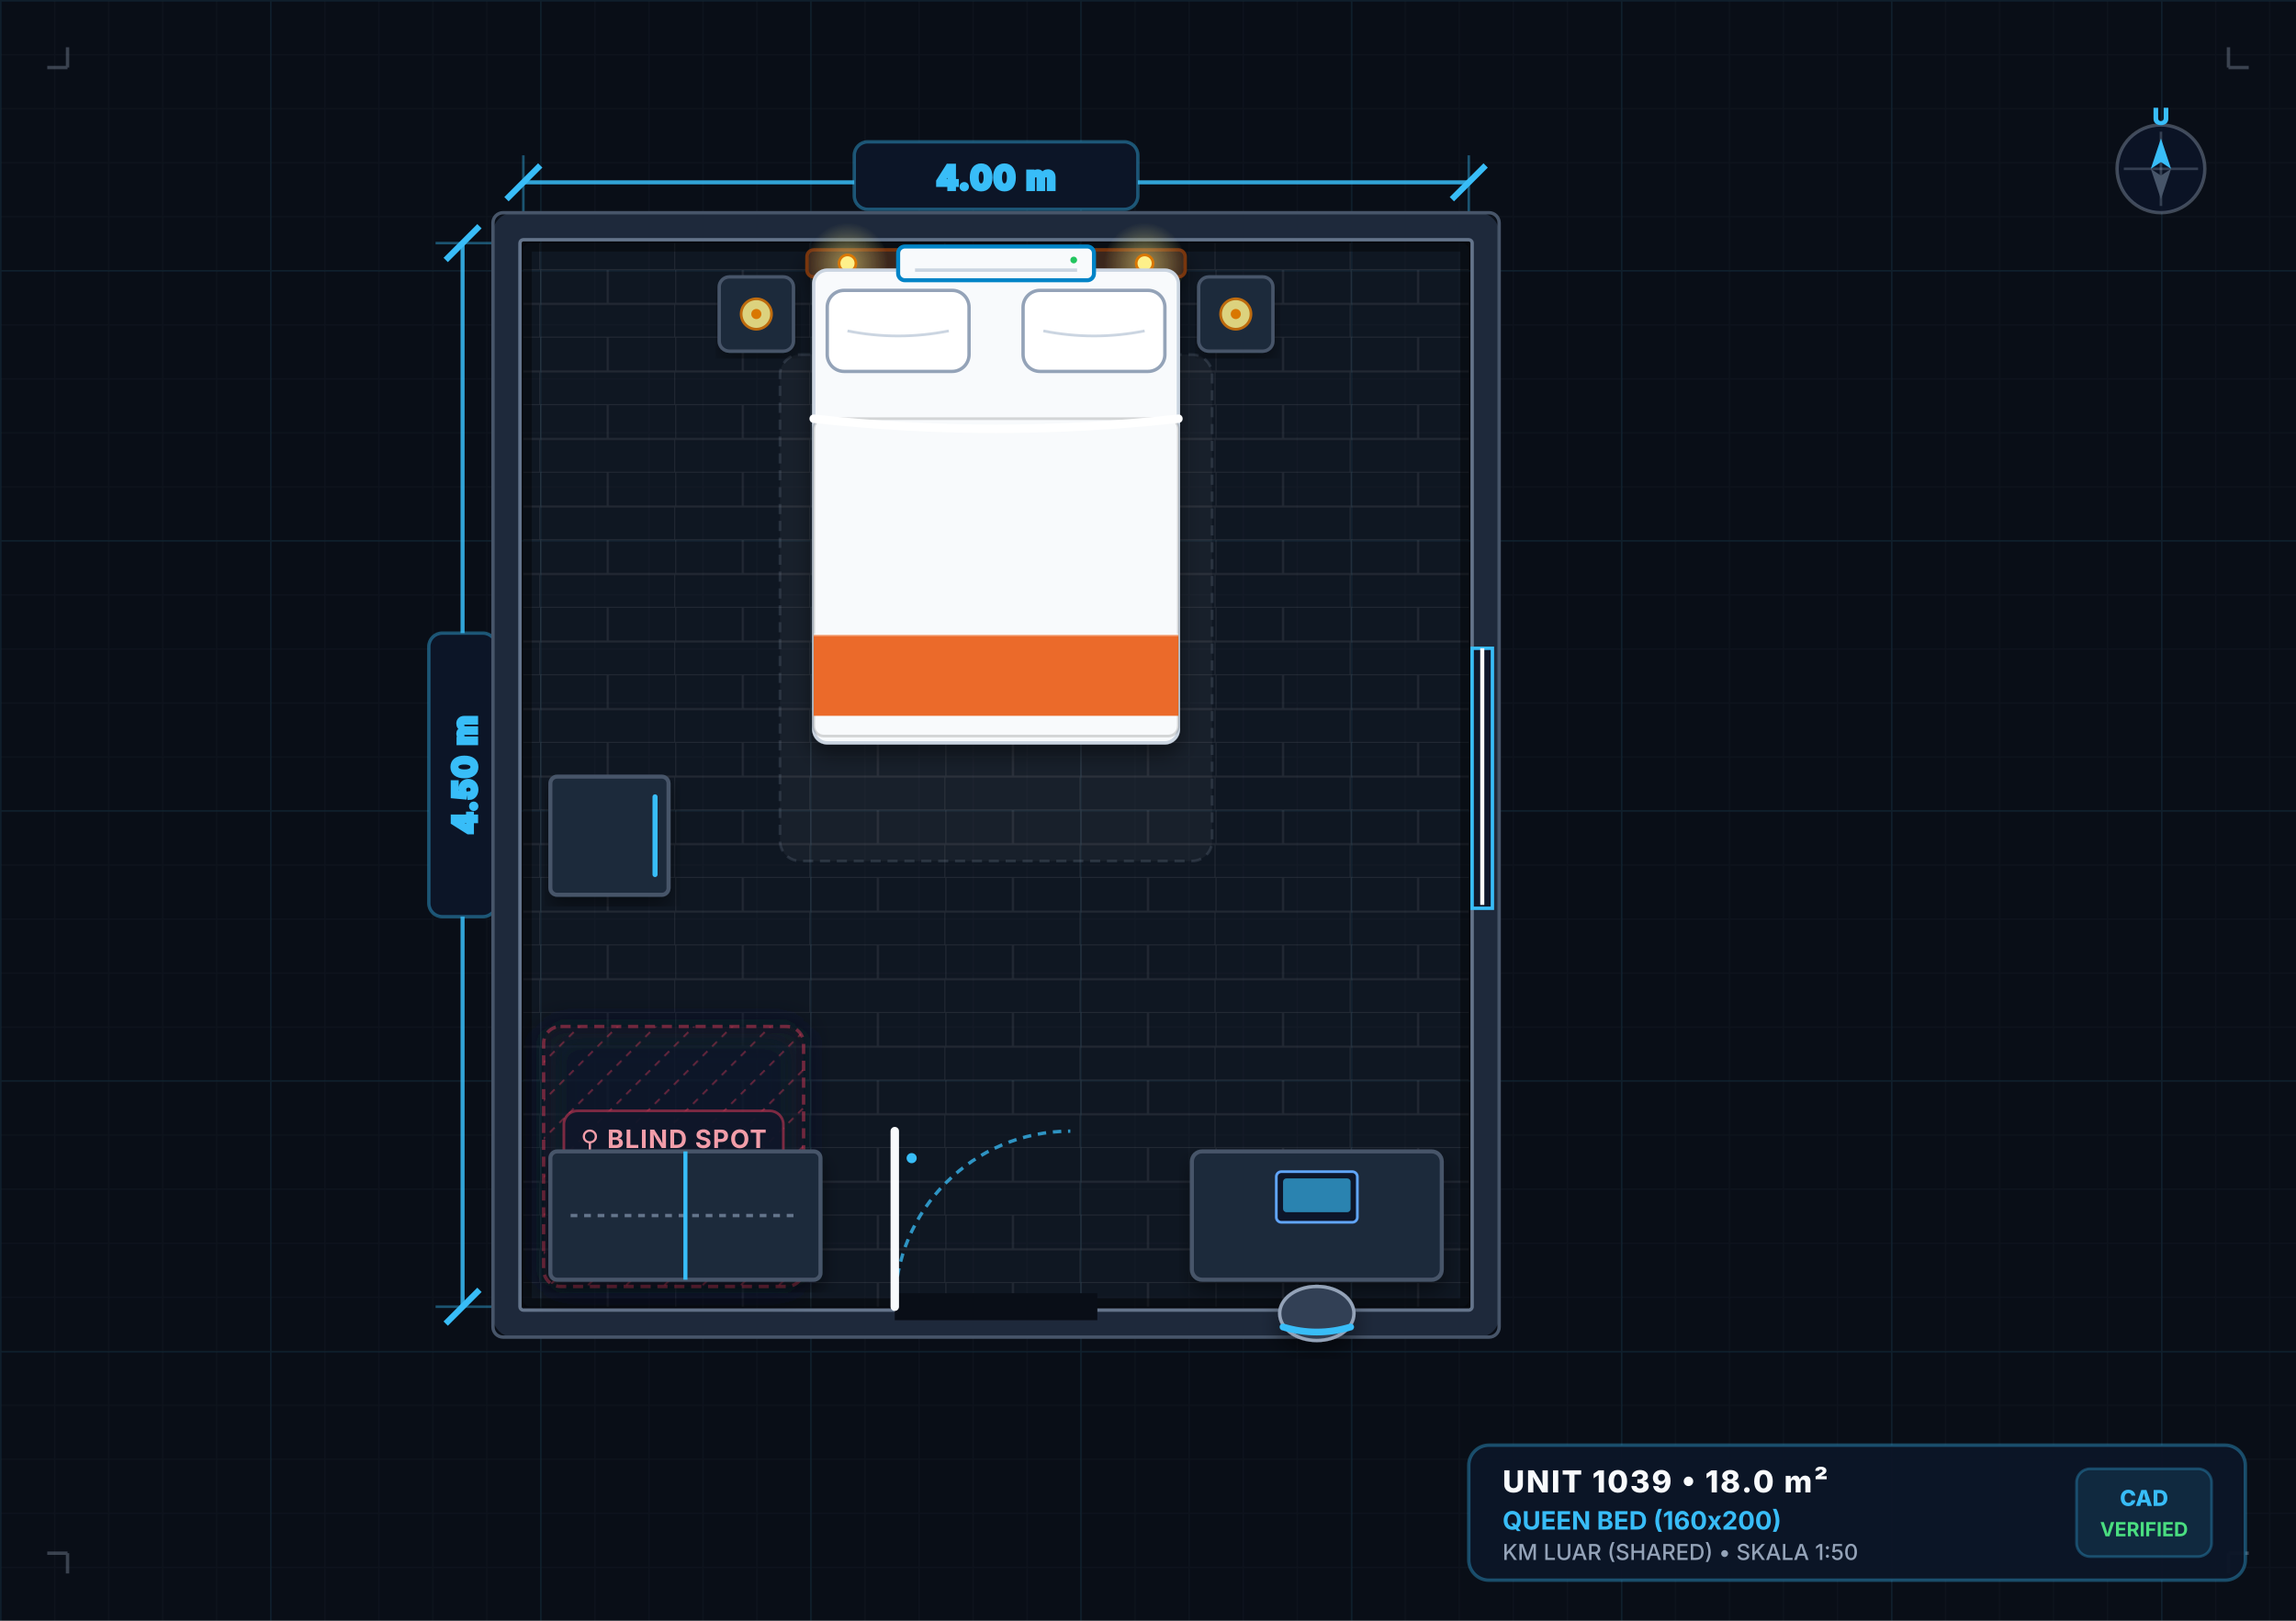
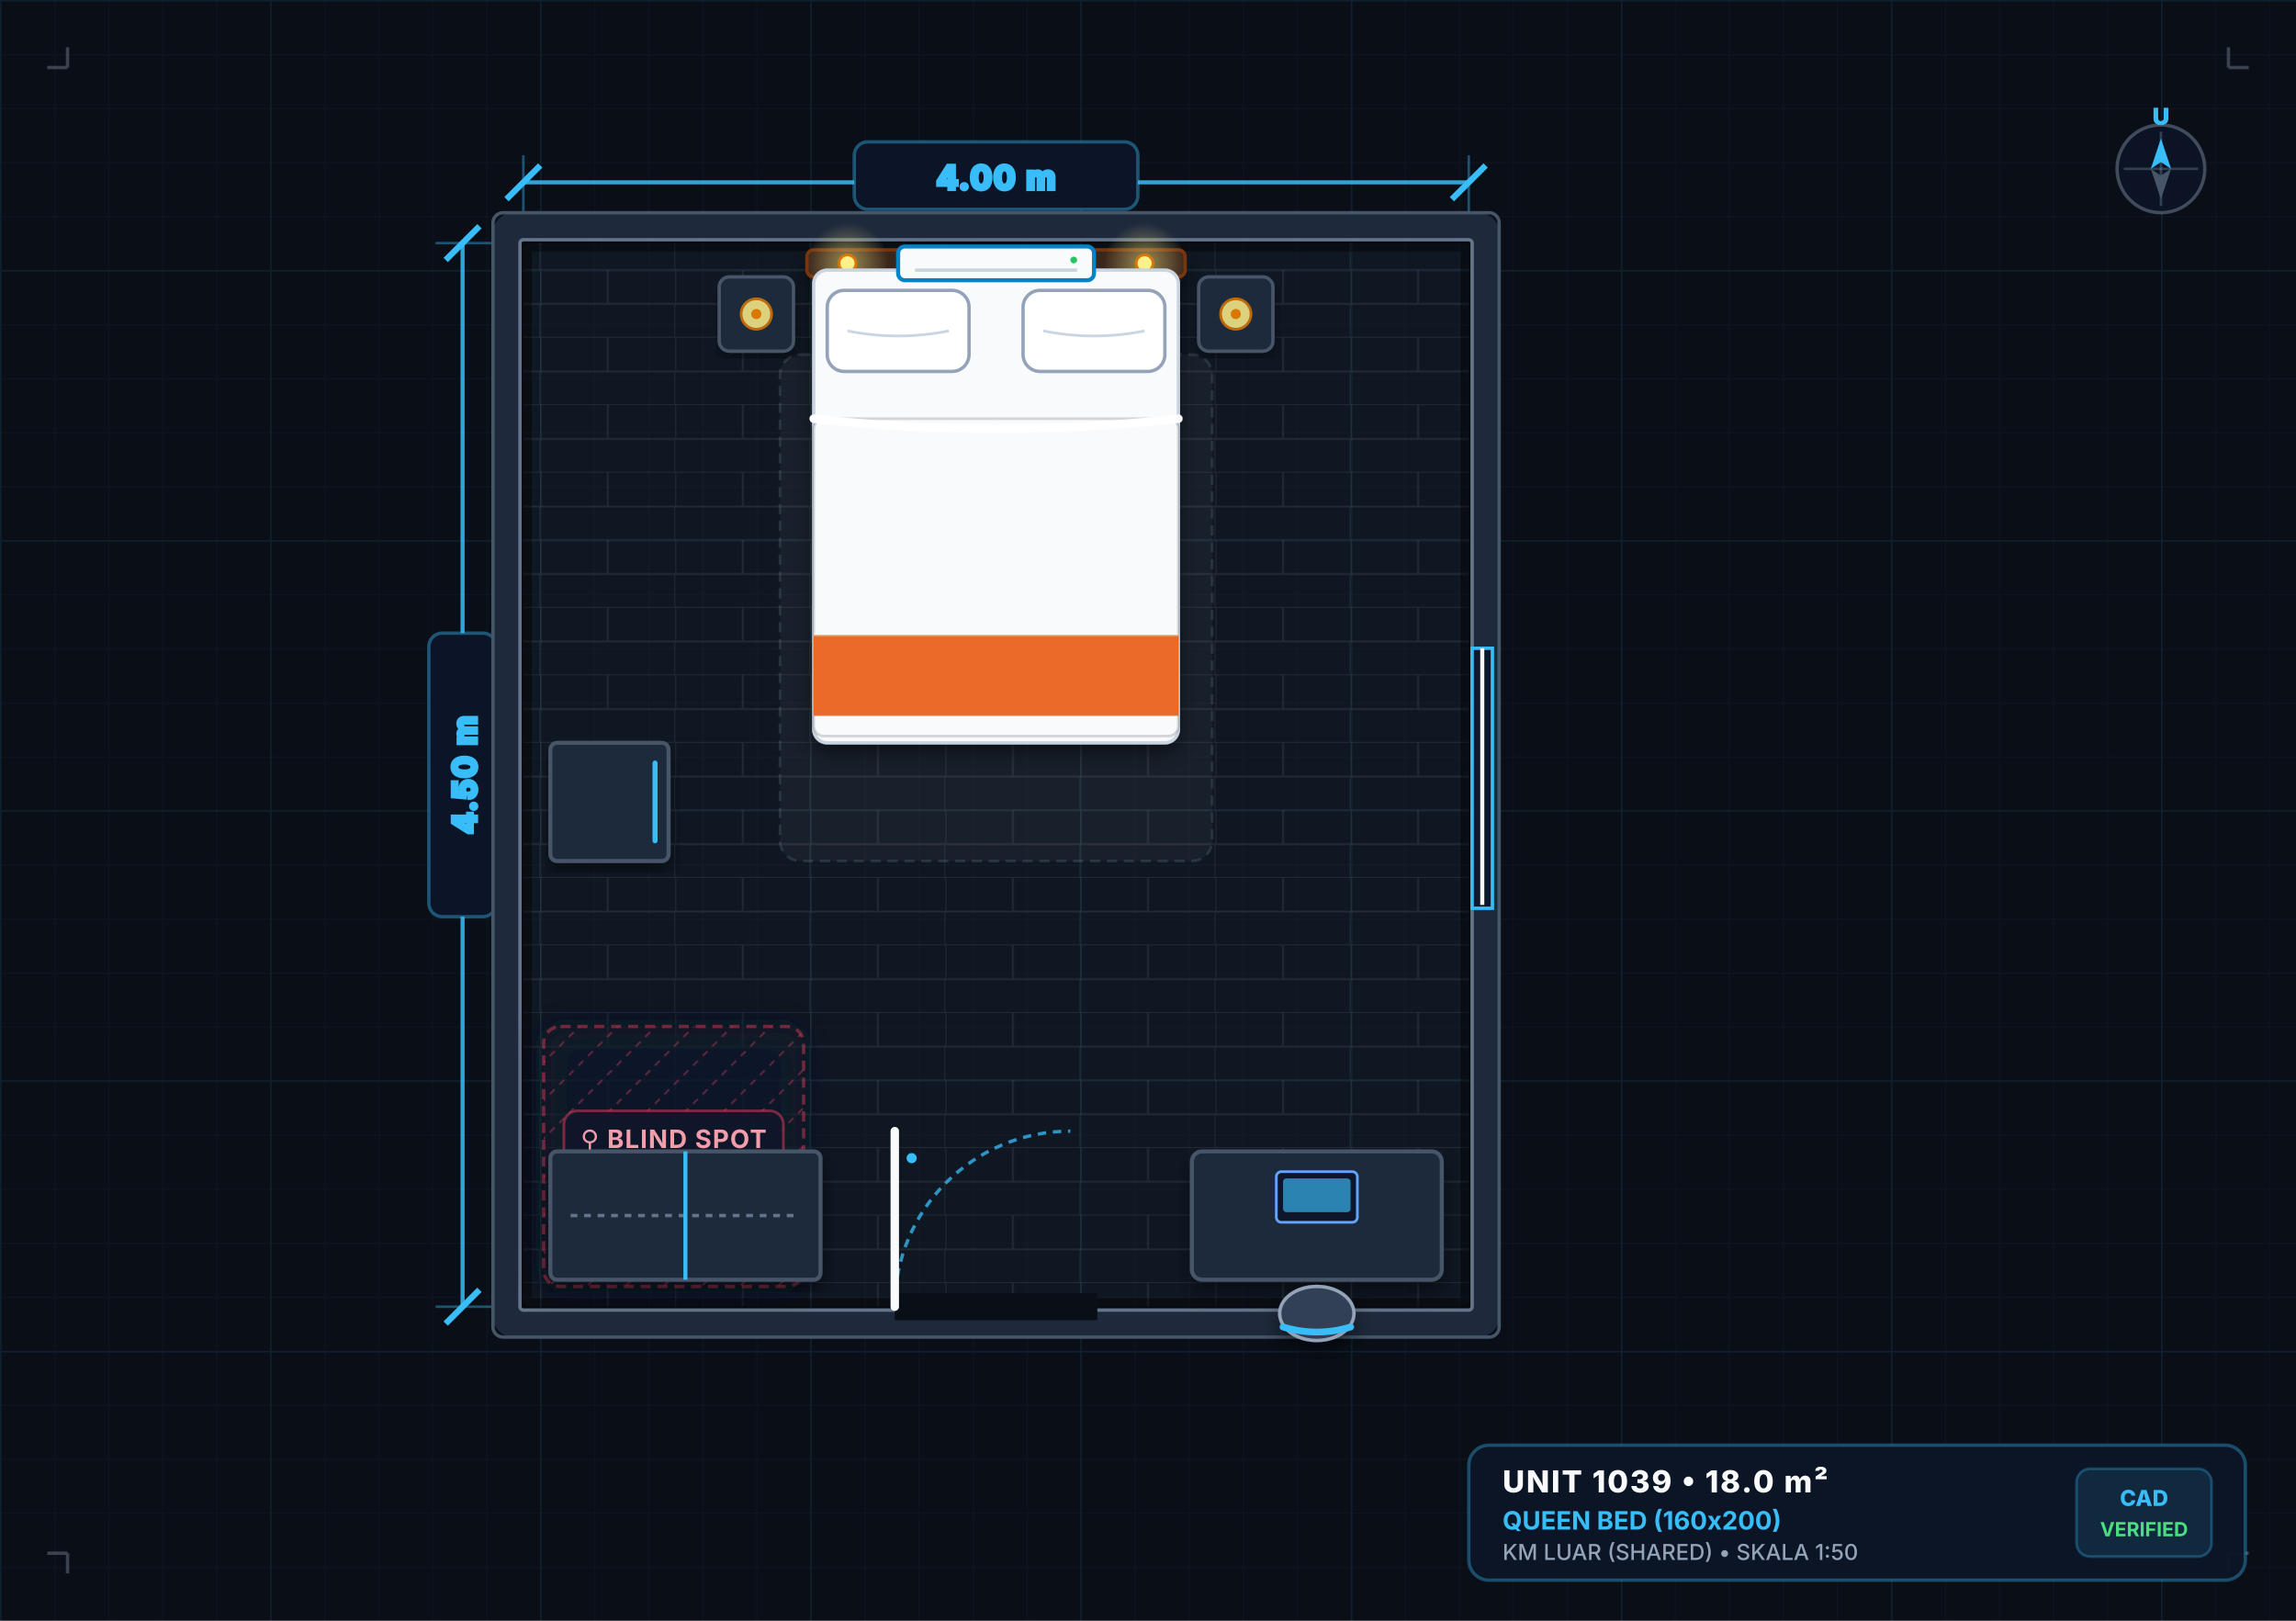
<svg xmlns="http://www.w3.org/2000/svg" viewBox="0 0 680 480" width="100%" height="100%" style="background:#090e17; border-radius:14px; font-family:'Inter',system-ui,-apple-system,sans-serif;">
  <defs>
    <pattern id="grid_cad_489" width="16" height="16" patternUnits="userSpaceOnUse">
      <path d="M 16 0 L 0 0 0 16" fill="none" stroke="rgba(148, 163, 184, 0.04)" stroke-width="0.75" />
    </pattern>
    <pattern id="grid_major_489" width="80" height="80" patternUnits="userSpaceOnUse">
      <path d="M 80 0 L 0 0 0 80" fill="none" stroke="rgba(56, 189, 248, 0.07)" stroke-width="1" />
    </pattern>
    <pattern id="parquet_489" width="40" height="20" patternUnits="userSpaceOnUse">
      <rect width="40" height="20" fill="#1e293b" fill-opacity="0.32" />
      <path d="M 0 10 L 40 10 M 20 0 L 20 10 M 0 20 L 40 20 M 40 10 L 40 20 M 0 0 L 0 10" fill="none" stroke="rgba(255, 255, 255, 0.08)" stroke-width="0.6" />
    </pattern>
    <pattern id="bm_tile_489" width="12" height="12" patternUnits="userSpaceOnUse">
      <rect width="12" height="12" fill="#0f2338" />
      <path d="M 12 0 L 0 0 0 12" fill="none" stroke="rgba(56, 189, 248, 0.22)" stroke-width="0.6" />
    </pattern>
    <filter id="frost_blur_489" x="-10%" y="-10%" width="120%" height="120%">
      <feGaussianBlur stdDeviation="4.5" result="blur" />
    </filter>
    <pattern id="blind_hatch_489" width="8" height="8" patternTransform="rotate(45 0 0)" patternUnits="userSpaceOnUse">
      <line x1="0" y1="0" x2="0" y2="8" stroke="rgba(244, 63, 94, 0.35)" stroke-width="1.2" stroke-dasharray="2 2" />
    </pattern>
    <radialGradient id="lamp_glow_489">
      <stop offset="0%" stop-color="#fef08a" stop-opacity="0.5" />
      <stop offset="100%" stop-color="#fef08a" stop-opacity="0" />
    </radialGradient>
    <filter id="drop_shadow_489" x="-5%" y="-5%" width="115%" height="115%">
      <feDropShadow dx="0" dy="3" stdDeviation="3" flood-color="#000000" flood-opacity="0.45" />
    </filter>
  </defs>
  <rect width="680" height="480" fill="#090e17" />
  <rect width="680" height="480" fill="url(#grid_cad_489)" />
  <rect width="680" height="480" fill="url(#grid_major_489)" />
  <g stroke="rgba(148, 163, 184, 0.35)" stroke-width="1">
    <path d="M 14 20 L 20 20 M 20 14 L 20 20" />
    <path d="M 666 20 L 660 20 M 660 14 L 660 20" />
    <path d="M 14 460 L 20 460 M 20 466 L 20 460" />
    <path d="M 666 460 L 660 460 M 660 466 L 660 460" />
  </g>
  <g stroke="#38bdf8" stroke-width="1.2">
    <line x1="155" y1="54" x2="435" y2="54" opacity="0.85" />
    <line x1="150" y1="59" x2="160" y2="49" stroke-width="1.8" />
    <line x1="430" y1="59" x2="440" y2="49" stroke-width="1.8" />
    <line x1="155" y1="66" x2="155" y2="46" opacity="0.4" stroke-width="0.75" />
    <line x1="435" y1="66" x2="435" y2="46" opacity="0.4" stroke-width="0.75" />
    <rect x="253.0" y="42" width="84" height="20" rx="4" fill="#0c1527" stroke="rgba(56, 189, 248, 0.4)" stroke-width="1" />
    <text x="295.0" y="56" fill="#38bdf8" font-size="9.5" font-weight="700" text-anchor="middle" letter-spacing="0.5">
      4.00 m
    </text>
  </g>
  <g stroke="#38bdf8" stroke-width="1.2">
    <line x1="137" y1="72" x2="137" y2="387" opacity="0.85" />
    <line x1="132" y1="77" x2="142" y2="67" stroke-width="1.8" />
    <line x1="132" y1="392" x2="142" y2="382" stroke-width="1.8" />
    <line x1="149" y1="72" x2="129" y2="72" opacity="0.4" stroke-width="0.75" />
    <line x1="149" y1="387" x2="129" y2="387" opacity="0.4" stroke-width="0.75" />
    <g transform="translate(137, 229.5)">
      <rect x="-42" y="-10" width="84" height="20" rx="4" fill="#0c1527" stroke="rgba(56, 189, 248, 0.4)" stroke-width="1" transform="rotate(-90)" />
      <text x="0" y="4" fill="#38bdf8" font-size="9.5" font-weight="700" text-anchor="middle" letter-spacing="0.5" transform="rotate(-90)">
        4.50 m
      </text>
    </g>
  </g>
  <rect x="155" y="72" width="280" height="315" rx="2" fill="url(#parquet_489)" />
  <rect x="155" y="72" width="280" height="315" fill="none" stroke="rgba(0, 0, 0, 0.38)" stroke-width="5" />
  <rect x="150" y="67" width="290" height="325" fill="none" stroke="#1e293b" stroke-width="8" rx="2" />
  <rect x="146" y="63" width="298" height="333" fill="none" stroke="#475569" stroke-width="1" rx="3" />
  <rect x="154" y="71" width="282" height="317" fill="none" stroke="#64748b" stroke-width="1" rx="1" />
  <g id="unsure_zone" opacity="0.95">
    <rect x="161" y="304" width="77" height="77" rx="5" fill="rgba(15, 23, 42, 0.85)" filter="url(#frost_blur_489)" />
    <rect x="161" y="304" width="77" height="77" rx="5" fill="url(#blind_hatch_489)" stroke="rgba(244, 63, 94, 0.45)" stroke-width="1" stroke-dasharray="3 2" />
    <rect x="167" y="329" width="65" height="26" rx="4" fill="rgba(15, 23, 42, 0.94)" stroke="rgba(244, 63, 94, 0.5)" stroke-width="0.8" />
    <text x="199.5" y="340" fill="#fda4af" font-size="7.5" font-weight="700" text-anchor="middle" letter-spacing="0.3">
      ⚲ BLIND SPOT
    </text>
    <text x="199.5" y="349" fill="#94a3b8" font-size="6" font-weight="500" text-anchor="middle">
      Sudut Terbatas Kamera
    </text>
  </g>
  <rect x="231" y="105" width="128" height="150" rx="6" fill="rgba(255, 255, 255, 0.04)" stroke="rgba(148, 163, 184, 0.18)" stroke-width="0.8" stroke-dasharray="3 2" />
  <g id="bed_unit" filter="url(#drop_shadow_489)">
    <rect x="239" y="74" width="112" height="8" rx="2" fill="#3b271d" stroke="#78350f" stroke-width="1" />
    <circle cx="251" cy="78" r="12" fill="url(#lamp_glow_489)" />
    <circle cx="339" cy="78" r="12" fill="url(#lamp_glow_489)" />
    <circle cx="251" cy="78" r="2.5" fill="#fef08a" stroke="#d97706" stroke-width="0.8" />
    <circle cx="339" cy="78" r="2.5" fill="#fef08a" stroke="#d97706" stroke-width="0.8" />
    <rect x="241" y="80" width="108" height="140" rx="4" fill="#f8fafc" stroke="#cbd5e1" stroke-width="1" />
    <rect x="241" y="124" width="108" height="94" rx="3" fill="#f8fafc" stroke="rgba(0,0,0,0.15)" stroke-width="0.8" />
    <path d="M 241 124 Q 295.0 130 349 124" fill="none" stroke="#ffffff" stroke-width="2.5" stroke-linecap="round" />
    <rect x="241" y="188" width="108" height="24" fill="#ea580c" opacity="0.88" />
    <line x1="241" y1="188" x2="349" y2="188" stroke="rgba(255,255,255,0.4)" stroke-width="0.8" />
    <rect x="245" y="86" width="42" height="24" rx="5" fill="#ffffff" stroke="#94a3b8" stroke-width="1" />
    <path d="M 251 98 Q 266.0 101 281 98" fill="none" stroke="#cbd5e1" stroke-width="0.8" />
    <rect x="303" y="86" width="42" height="24" rx="5" fill="#ffffff" stroke="#94a3b8" stroke-width="1" />
    <path d="M 309 98 Q 324.0 101 339 98" fill="none" stroke="#cbd5e1" stroke-width="0.8" />
  </g>
  <g filter="url(#drop_shadow_489)">
    <rect x="213" y="82" width="22" height="22" rx="3" fill="#1e293b" stroke="#475569" stroke-width="1" />
    <circle cx="224" cy="93" r="4.5" fill="#fef08a" stroke="#d97706" stroke-width="0.8" opacity="0.85" />
    <circle cx="224" cy="93" r="1.5" fill="#d97706" />
  </g>
  <g filter="url(#drop_shadow_489)">
    <rect x="355" y="82" width="22" height="22" rx="3" fill="#1e293b" stroke="#475569" stroke-width="1" />
    <circle cx="366" cy="93" r="4.5" fill="#fef08a" stroke="#d97706" stroke-width="0.8" opacity="0.85" />
    <circle cx="366" cy="93" r="1.5" fill="#d97706" />
  </g>
  <g id="wardrobe" filter="url(#drop_shadow_489)">
    <rect x="163" y="341" width="80" height="38" rx="2" fill="#1e293b" stroke="#475569" stroke-width="1.2" />
    <line x1="169" y1="360.0" x2="237" y2="360.0" stroke="#64748b" stroke-width="1" stroke-dasharray="2 2" />
    <line x1="203.0" y1="341" x2="203.0" y2="379" stroke="#38bdf8" stroke-width="1.2" />
  </g>
  <g id="desk_setup" filter="url(#drop_shadow_489)">
    <rect x="353" y="341" width="74" height="38" rx="3" fill="#1e293b" stroke="#475569" stroke-width="1.2" />
    <rect x="378.0" y="347" width="24" height="15" rx="1.5" fill="#0f172a" stroke="#60a5fa" stroke-width="0.8" />
    <rect x="380.0" y="349" width="20" height="10" rx="1" fill="#38bdf8" opacity="0.65" />
    <ellipse cx="390.0" cy="389" rx="11" ry="8" fill="#334155" stroke="#94a3b8" stroke-width="1" />
    <path d="M 380.0 393 Q 390.0 396 400.0 393" fill="none" stroke="#38bdf8" stroke-width="2" stroke-linecap="round" />
  </g>
  <g id="ac_unit">
    <rect x="266" y="73" width="58" height="10" rx="2" fill="#f8fafc" stroke="#0284c7" stroke-width="1.2" />
    <line x1="271" y1="80" x2="319" y2="80" stroke="#cbd5e1" stroke-width="1" />
    <circle cx="318" cy="77" r="1" fill="#22c55e" />
  </g>
  <g id="fridge" filter="url(#drop_shadow_489)">
-     <rect x="163" y="230" width="35" height="35" rx="2" fill="#1e293b" stroke="#475569" stroke-width="1.2" />
-     <line x1="194" y1="236" x2="194" y2="259" stroke="#38bdf8" stroke-width="1.5" stroke-linecap="round" />
+     <rect x="163" y="220" width="35" height="35" rx="2" fill="#1e293b" stroke="#475569" stroke-width="1.2" />
+     <line x1="194" y1="226" x2="194" y2="249" stroke="#38bdf8" stroke-width="1.5" stroke-linecap="round" />
  </g>
  <g id="window_right">
    <rect x="436" y="192" width="6" height="77" fill="#0f172a" stroke="#38bdf8" stroke-width="1" />
    <line x1="439" y1="192" x2="439" y2="268" stroke="#ffffff" stroke-width="1.2" />
  </g>
  <g id="main_door">
    <rect x="265" y="383" width="60" height="8" fill="#090e17" />
    <path d="M 265 387 A 52 52 0 0 1 317 335" fill="none" stroke="#38bdf8" stroke-width="1" stroke-dasharray="2.5 2" opacity="0.75" />
    <line x1="265" y1="387" x2="265" y2="335" stroke="#f8fafc" stroke-width="2.5" stroke-linecap="round" />
    <circle cx="270" cy="343" r="1.5" fill="#38bdf8" />
  </g>
  <g id="title_block" transform="translate(435, 428)">
    <rect x="0" y="0" width="230" height="40" rx="6" fill="rgba(12, 21, 39, 0.96)" stroke="rgba(56, 189, 248, 0.35)" stroke-width="1" />
    <text x="10" y="14" fill="#f8fafc" font-size="9" font-weight="800" letter-spacing="0.5">
      UNIT 1039 • 18.0 m²
    </text>
    <text x="10" y="25" fill="#38bdf8" font-size="7.5" font-weight="700">
      QUEEN BED (160x200)
    </text>
    <text x="10" y="34" fill="#94a3b8" font-size="6.5" font-weight="500">
      KM LUAR (SHARED) • SKALA 1:50
    </text>
    <rect x="180" y="7" width="40" height="26" rx="4" fill="rgba(56, 189, 248, 0.12)" stroke="rgba(56, 189, 248, 0.3)" stroke-width="0.8" />
    <text x="200" y="18" fill="#38bdf8" font-size="6.5" font-weight="800" text-anchor="middle">CAD</text>
    <text x="200" y="27" fill="#4ade80" font-size="5.8" font-weight="700" text-anchor="middle">VERIFIED</text>
  </g>
  <g id="north_compass" transform="translate(625, 35)">
    <circle cx="15" cy="15" r="13" fill="rgba(12, 21, 39, 0.9)" stroke="rgba(148, 163, 184, 0.4)" stroke-width="1" />
    <line x1="15" y1="4" x2="15" y2="26" stroke="rgba(148, 163, 184, 0.3)" stroke-width="0.75" />
    <line x1="4" y1="15" x2="26" y2="15" stroke="rgba(148, 163, 184, 0.3)" stroke-width="0.75" />
    <polygon points="15,6 18,15 15,13 12,15" fill="#38bdf8" />
    <polygon points="15,24 18,15 15,17 12,15" fill="#475569" />
    <text x="15" y="2" fill="#38bdf8" font-size="7" font-weight="900" text-anchor="middle">U</text>
  </g>
</svg>
